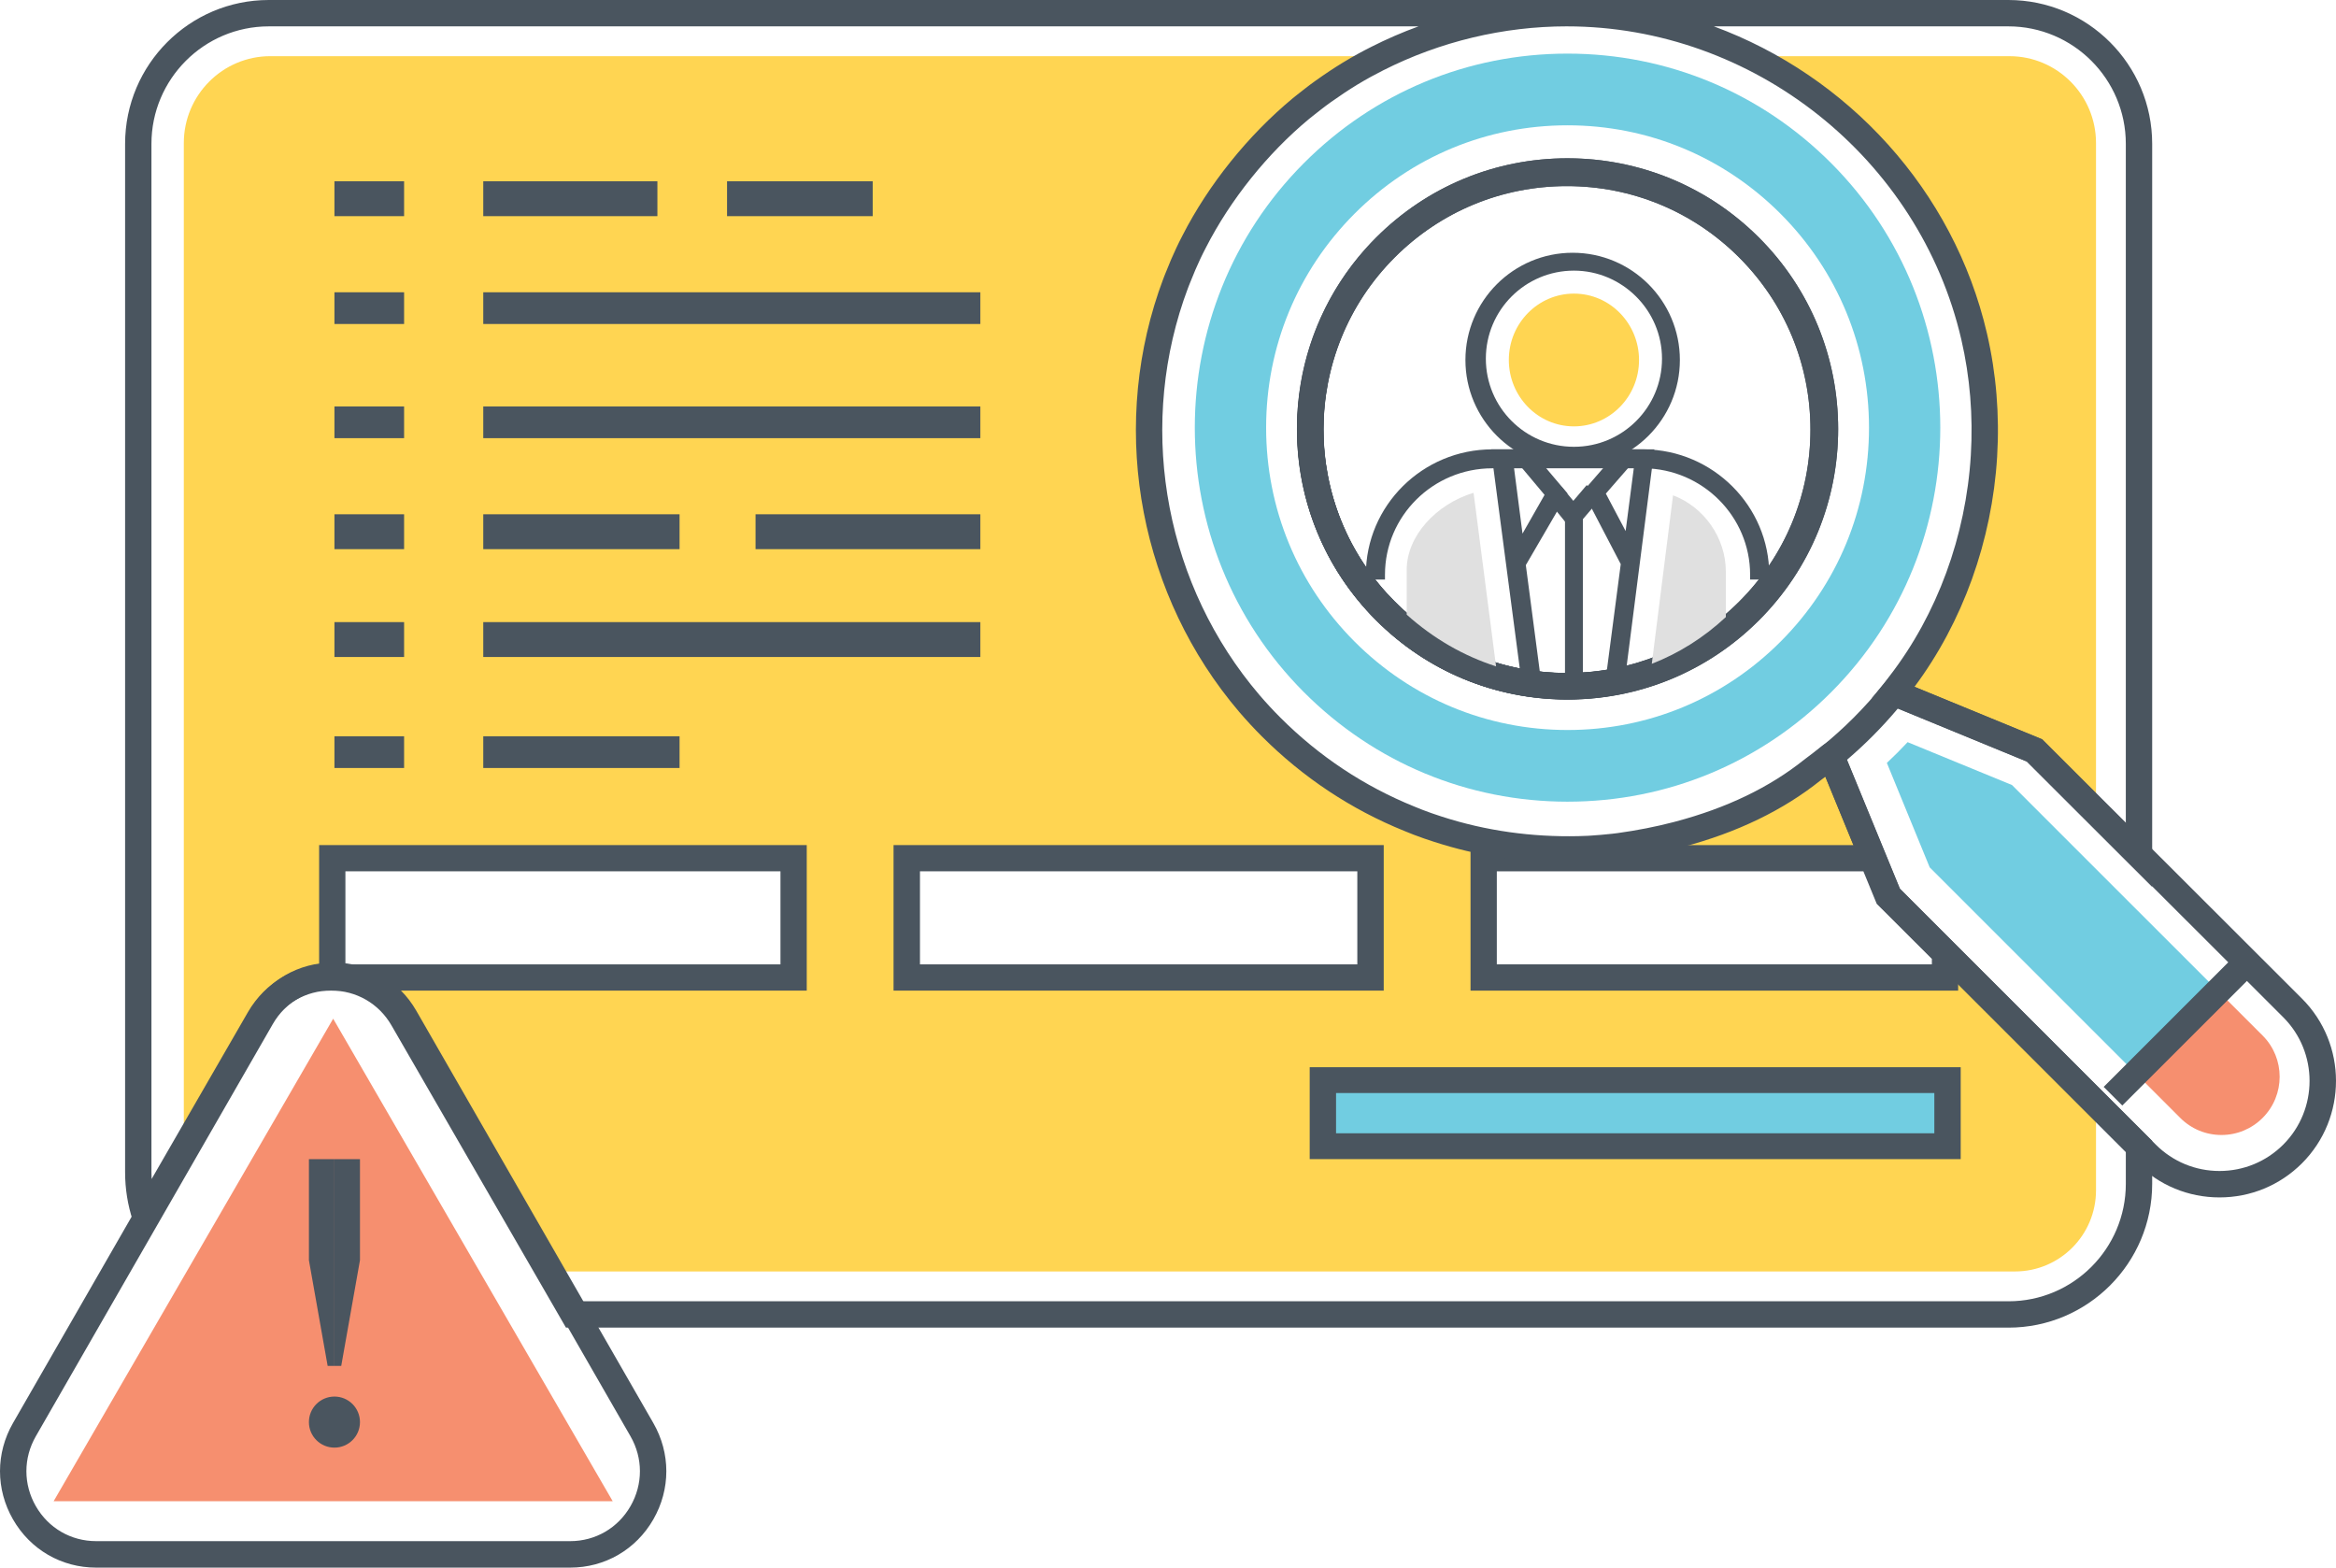
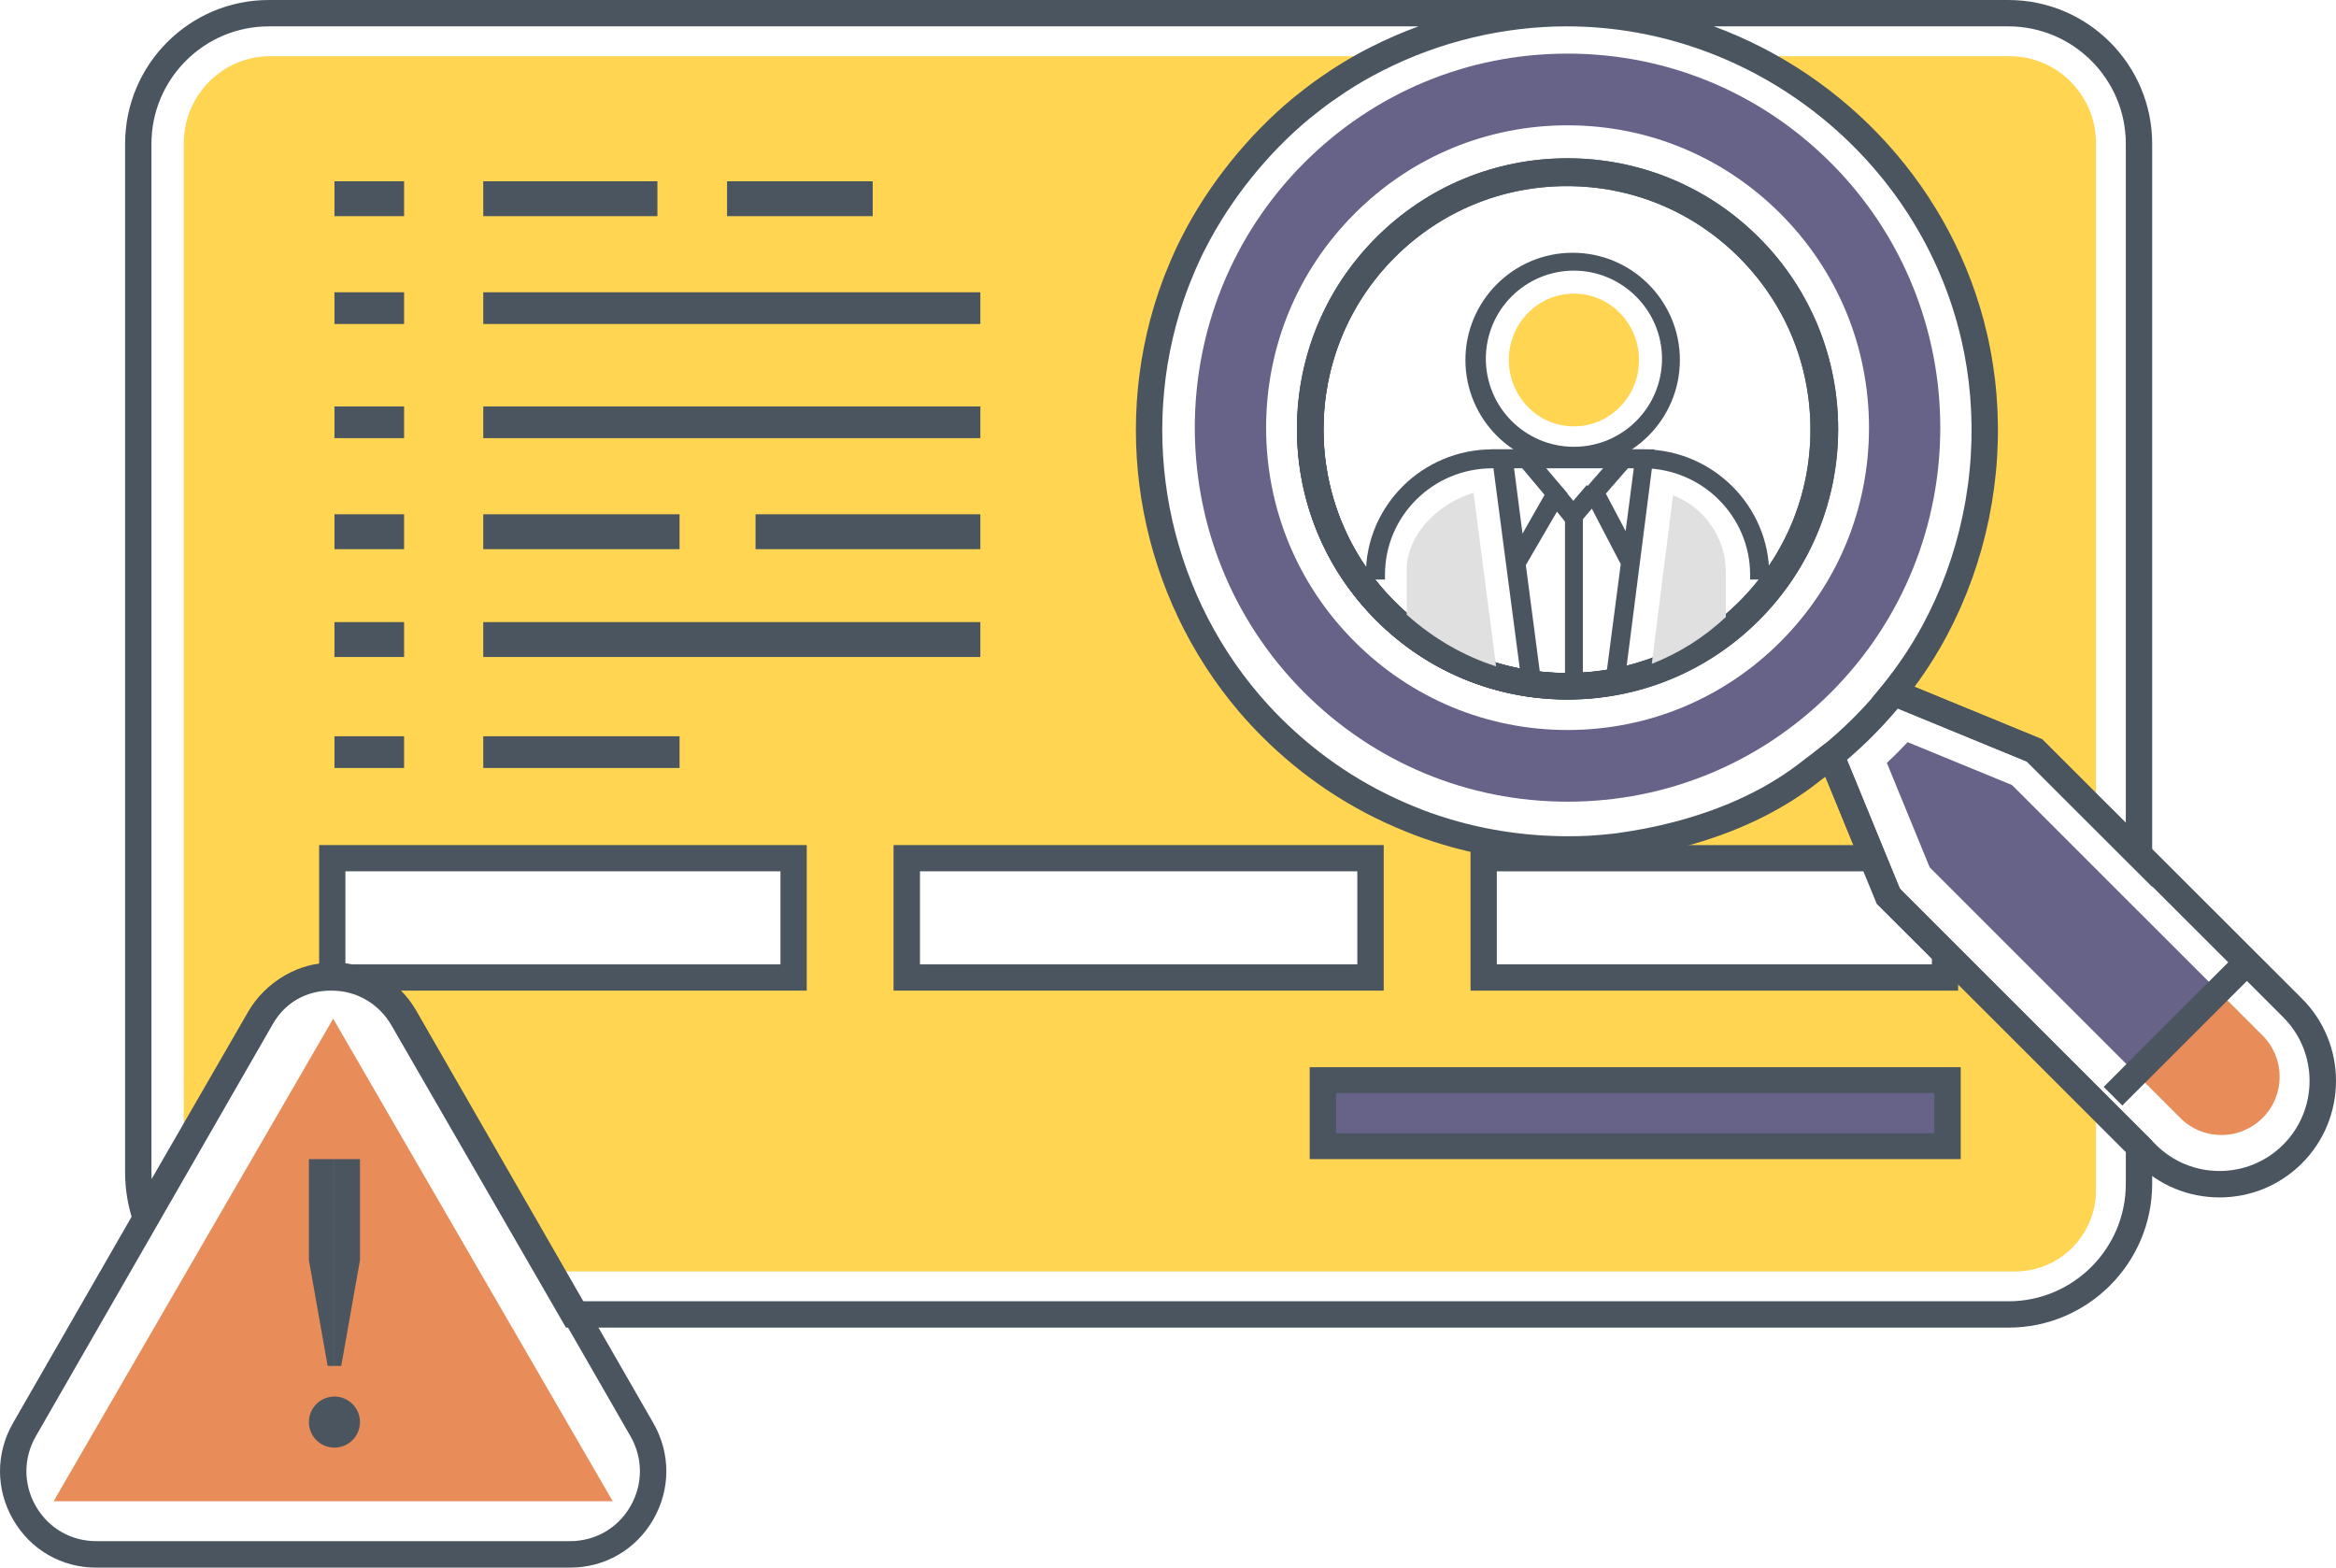
<svg xmlns="http://www.w3.org/2000/svg" width="915px" height="614px" viewBox="0 0 915 614" version="1.1">
  <g id="Page-1" stroke="none" stroke-width="1" fill="none" fill-rule="evenodd">
-     <g id="user-management" transform="translate(0, -4445)" fill-rule="nonzero">
-       <g id="account-locking" transform="translate(0, 4445)">
-         <path d="M311.667,382.993 L130.488,382.993 L130.488,335.984 L311.667,335.984 L311.667,382.993 Z M355.875,335.984 L537.086,335.984 L537.086,382.993 L355.875,382.993 L355.875,335.984 Z M762.476,450.819 L517.96,450.819 L517.96,424.386 L762.476,424.386 L762.476,450.819 Z M787.109,22.007 L687.196,22.007 C702.609,29.693 717.06,39.999 729.893,52.854 C789.517,112.546 793.541,206.844 742.039,271.258 L797.086,293.936 L820.996,317.888 L820.996,56.022 C821,37.275 805.791,22.007 787.109,22.007 Z M762.508,373.514 L762.508,382.993 L581.33,382.993 L581.33,335.984 L733.916,335.984 L717.539,296.037 C717.435,296.105 717.332,296.209 717.228,296.277 C716.335,297 715.438,297.723 714.544,298.414 C713.651,299.105 712.722,299.793 711.825,300.483 C711.31,300.863 710.792,301.242 710.277,301.654 C694.314,313.27 676.697,321.643 658.393,326.78 C657.979,326.92 657.568,327.02 657.153,327.124 C649.792,329.121 642.291,330.604 634.722,331.534 C633.964,331.638 633.207,331.742 632.453,331.81 C630.938,331.982 629.426,332.154 627.879,332.257 C626.467,332.397 625.023,332.497 623.612,332.569 C623.269,332.569 622.922,332.605 622.579,332.637 C621.271,332.705 619.999,332.741 618.691,332.776 C617.176,332.812 615.664,332.844 614.149,332.844 C597.153,332.844 580.122,330.224 563.744,324.919 C562.472,324.504 561.232,324.092 559.96,323.644 L559.924,323.644 C557.448,322.75 554.971,321.819 552.527,320.816 C532.812,312.819 514.337,300.827 498.338,284.801 C495.343,281.801 492.488,278.701 489.772,275.529 C451.135,230.449 440.918,169.343 459.15,115.782 C459.633,114.368 460.115,112.958 460.666,111.544 C461.112,110.338 461.559,109.131 462.077,107.925 C463.246,104.925 464.521,101.961 465.897,99.033 C466.619,97.483 467.377,95.965 468.166,94.447 C475.771,79.419 485.816,65.358 498.341,52.815 C502.161,48.988 506.082,45.404 510.177,42.061 C510.556,41.785 510.899,41.474 511.242,41.198 C512.343,40.267 513.479,39.373 514.615,38.546 C515.955,37.479 517.335,36.477 518.711,35.478 C520.501,34.203 522.288,32.929 524.114,31.755 C525.8,30.616 527.519,29.55 529.242,28.479 C529.381,28.411 529.517,28.308 529.656,28.24 C531.411,27.205 533.166,26.17 534.956,25.172 C536.607,24.277 538.226,23.414 539.877,22.587 C540.255,22.379 540.634,22.208 541.013,22 L105.888,22 C87.205,22 72,37.268 72,56.018 L72,399.635 C72,399.635 72,426.14 72,451.61 L102.175,399.224 C114.665,377.581 145.869,377.581 158.358,399.224 L215.263,498 L789.246,498 C806.792,498 821,483.767 821,466.19 L821,432.104 L762.508,373.514 Z" id="Shape" fill="#FFD552" />
-         <path d="M542,388 L350,388 L350,331 L542,331 L542,388 Z M360.349,377.721 L531.655,377.721 L531.655,341.272 L360.349,341.272 L360.349,377.721 L360.349,377.721 Z" id="Shape" fill="#4A555F" />
-         <polygon id="Path" fill="#71CDE1" points="518 423 518 427.856 518 450 528.322 450 752.678 450 763 450 763 427.856 763 423" />
-         <path d="M316,388 L125,388 L125,331 L316,331 L316,388 L316,388 Z M135.293,377.723 L305.707,377.723 L305.707,341.273 L135.293,341.273 L135.293,377.723 Z" id="Shape" fill="#4A555F" />
-         <path d="M767,388 L576,388 L576,331 L736.793,331 L743.85,348.203 L767,371.313 L767,388 L767,388 Z M586.294,377.721 L756.706,377.721 L756.706,375.568 L735.11,354.01 L729.881,341.276 L586.294,341.276 L586.294,377.721 Z" id="Shape" fill="#4A555F" />
-         <path d="M768,454 L513,454 L513,418 L768,418 L768,454 Z M523.326,443.88 L757.67,443.88 L757.67,428.113 L523.326,428.113 L523.326,443.88 Z" id="Shape" fill="#4A555F" />
-         <path d="M613.998,274 C585.66,274 559.026,262.979 539.005,242.969 C531.386,235.353 525.006,226.71 520.048,217.279 L519.454,216.098 C499.777,177.493 505.834,130.042 534.692,97.611 C536.061,96.064 537.515,94.539 539.005,93.046 C559.033,73.028 585.66,62 613.977,62 C632.483,62 650.655,66.819 666.628,75.949 L666.649,75.949 L667.903,76.669 C675.544,81.184 682.644,86.694 688.999,93.042 C730.334,134.396 730.334,201.647 688.999,242.961 C688.017,243.942 687.079,244.848 686.061,245.79 C666.431,263.982 640.84,274 613.998,274 Z M529.799,213.577 C534.187,221.658 539.74,229.08 546.324,235.657 C564.389,253.713 588.425,263.66 614.002,263.66 C638.225,263.66 661.319,254.623 679.033,238.21 C679.95,237.362 680.803,236.545 681.688,235.657 C718.989,198.371 718.989,137.679 681.684,100.361 C676.175,94.854 670.045,90.045 663.458,86.064 L662.609,85.581 C647.933,76.923 631.118,72.347 613.98,72.347 C588.425,72.347 564.399,82.297 546.324,100.361 C544.987,101.696 543.68,103.067 542.44,104.471 C516.122,134.038 510.813,177.418 529.208,212.435 L529.799,213.577 Z" id="Shape" fill="#4A555F" />
-         <path d="M786.729,520 L221.684,520 L153.319,401.589 C148.39,393.057 139.553,387.964 129.69,387.964 C119.824,387.964 110.99,393.053 106.057,401.592 L55.617,488.968 L52.01,478.013 C50.012,471.944 49,465.589 49,459.127 L49,56.334 C49,25.274 74.242,0 105.271,0 L613.717,0 L613.717,10.322 C588.9,10.322 564.027,16.284 541.778,27.557 C540.155,28.372 538.589,29.205 536.987,30.07 C535.304,31.003 533.606,31.968 531.908,33.005 L531.521,33.216 L531.529,33.226 C529.859,34.259 528.193,35.285 526.563,36.386 C524.758,37.583 523.013,38.784 521.273,40.024 C519.993,40.95 518.677,41.908 517.394,42.923 C516.211,43.824 515.12,44.682 514.066,45.536 L513.74,45.808 C513.429,46.065 513.111,46.326 512.772,46.569 C496.464,60.108 482,78.108 472.316,97.048 C471.54,98.535 470.814,99.979 470.124,101.459 C468.795,104.29 467.558,107.167 466.439,110.033 C465.899,111.295 465.492,112.399 465.08,113.5 C464.551,114.901 464.062,116.253 463.597,117.636 C445.691,170.506 457.059,229.706 493.26,272.147 C495.949,275.278 498.741,278.298 501.55,281.101 C516.69,296.245 534.353,307.961 554.043,315.928 C556.048,316.775 558.118,317.572 560.381,318.373 L560.384,318.373 L561.753,318.845 C562.772,319.202 563.777,319.556 564.803,319.863 C582.037,325.439 600.022,327.895 618.174,327.494 C619.586,327.459 620.737,327.423 621.914,327.362 C622.164,327.33 622.686,327.284 623.211,327.284 C624.33,327.226 625.656,327.13 626.979,326.998 L627.358,326.965 C628.727,326.84 630.114,326.715 631.476,326.562 C632.259,326.486 632.945,326.394 633.625,326.301 C641.178,325.26 648.528,323.816 655.47,322.011 C655.867,321.915 656.121,321.854 656.375,321.768 C676.361,316.475 693.184,308.361 706.683,297.549 C707.269,297.081 707.841,296.656 708.423,296.234 L711.026,294.25 C711.83,293.635 712.627,292.989 713.432,292.342 L714,291.913 C713.904,291.977 713.804,292.052 713.7,292.131 L714.372,291.634 L719.588,288.263 L744.096,347.975 L843,446.864 L843,463.659 C843,494.73 817.758,520 786.729,520 Z M227.643,509.678 L786.729,509.678 C812.064,509.678 832.676,489.036 832.676,463.67 L832.676,451.149 L735.334,353.822 L714.98,304.23 L714.615,304.512 C714.043,304.93 713.589,305.263 713.135,305.624 C698.511,317.336 680.404,326.1 659.327,331.669 C659.138,331.744 658.634,331.873 658.13,332.002 C650.737,333.921 642.987,335.444 635.037,336.541 C634.204,336.655 633.371,336.762 632.538,336.841 C631.204,336.995 629.735,337.127 628.295,337.259 L627.948,337.291 C626.482,337.431 624.991,337.545 623.451,337.613 C623.05,337.62 622.89,337.642 622.729,337.66 C621.184,337.745 619.958,337.785 618.707,337.817 C616.855,337.86 615.304,337.895 613.749,337.895 C595.986,337.895 578.487,335.15 561.739,329.728 C560.706,329.421 559.598,329.035 558.465,328.638 L557.814,328.42 C555.008,327.444 552.484,326.483 550.1,325.475 C529.191,317.015 510.377,304.533 494.251,288.406 C491.259,285.418 488.284,282.209 485.414,278.867 C446.853,233.66 434.748,170.628 453.806,114.344 C454.302,112.853 454.842,111.392 455.378,109.955 C455.865,108.643 456.337,107.381 456.88,106.116 C458.017,103.199 459.346,100.104 460.769,97.084 C461.52,95.479 462.314,93.892 463.136,92.312 C473.428,72.196 488.817,53.042 506.441,38.427 C506.855,38.116 506.988,37.998 507.124,37.883 L507.595,37.501 C508.693,36.604 509.876,35.675 511.063,34.777 C512.371,33.734 513.805,32.69 515.249,31.646 C517.119,30.317 518.956,29.044 520.829,27.804 C522.538,26.653 524.311,25.556 526.084,24.459 L526.452,24.251 C526.47,24.23 526.542,24.183 526.642,24.13 C528.419,23.05 530.199,22.039 532.011,21.031 C533.766,20.077 535.436,19.19 537.137,18.343 C543.129,15.305 549.306,12.631 555.612,10.33 L105.267,10.33 C79.933,10.33 59.32,30.971 59.32,56.337 L59.32,459.13 C59.32,460.02 59.345,460.903 59.388,461.79 L97.11,396.431 C103.912,384.665 116.088,377.645 129.683,377.645 C143.278,377.645 155.454,384.665 162.256,396.427 L227.643,509.678 Z M843,347.378 L793.825,298.264 L733.275,273.366 L737.68,267.976 C738.552,266.907 739.395,265.806 740.203,264.706 C758.789,240.597 770.046,209.937 771.962,178.284 C772.891,162.907 771.64,147.667 768.244,132.994 C751.771,61.92 686.782,10.326 613.713,10.326 L613.713,0 L786.658,0 C817.723,0 843,25.27 843,56.334 L843,347.378 L843,347.378 Z M749.877,269.03 L799.663,289.5 L832.672,322.49 L832.672,56.334 C832.672,30.964 812.028,10.326 786.658,10.326 L671.321,10.326 C723.727,29.641 765.27,74.427 778.3,130.664 C781.925,146.305 783.255,162.536 782.264,178.909 C780.277,211.782 768.795,243.689 749.877,269.03 Z" id="Shape" fill="#4A555F" />
-         <path d="M223.34,614 L37.657,614 C24.063,614 11.892,606.943 5.096,595.118 C-1.699,583.298 -1.699,569.183 5.096,557.362 L97.938,395.878 C104.733,384.057 116.905,377 130.499,377 C144.089,377 156.264,384.057 163.059,395.878 L255.901,557.362 C262.7,569.187 262.7,583.301 255.901,595.122 C249.102,606.943 236.931,614 223.34,614 Z M130.499,387.371 C120.636,387.371 111.807,392.486 106.878,401.061 L14.036,562.546 C9.107,571.122 9.107,581.359 14.036,589.935 C18.966,598.511 27.795,603.629 37.657,603.629 L223.34,603.629 C233.199,603.629 242.028,598.511 246.957,589.939 C251.887,581.363 251.887,571.122 246.957,562.546 L154.119,401.061 C149.186,392.486 140.357,387.371 130.499,387.371 Z" id="Shape" fill="#4A555F" />
-         <polygon id="Path" fill="#F68F6F" points="21 588 130.502 399 240 588" />
-         <g id="Group" transform="translate(508, 62)" fill="#4A555F">
-           <path d="M105.767,211.893 C77.536,211.893 50.993,200.899 31.029,180.94 C-10.174,139.745 -10.174,72.724 31.029,31.532 C50.983,11.58 77.522,0.589 105.75,0.589 C133.981,0.589 160.52,11.577 180.481,31.532 C200.449,51.494 211.45,78.027 211.461,106.247 C211.468,134.474 200.481,160.999 180.513,180.947 C160.545,200.899 134.002,211.893 105.767,211.893 Z M105.746,10.895 C80.274,10.895 56.326,20.808 38.315,38.815 C1.131,75.989 1.131,136.476 38.315,173.649 C56.333,191.663 80.288,201.584 105.764,201.584 C131.243,201.584 155.198,191.663 173.217,173.649 C191.232,155.653 201.148,131.712 201.141,106.243 C201.13,80.778 191.204,56.833 173.181,38.815 C155.173,20.808 131.222,10.895 105.746,10.895 Z" id="Shape" />
-           <path d="M105.767,211.893 C77.536,211.893 50.993,200.899 31.029,180.94 C-10.174,139.745 -10.174,72.724 31.029,31.532 C50.983,11.58 77.522,0.589 105.75,0.589 C133.981,0.589 160.52,11.577 180.481,31.532 C200.449,51.494 211.45,78.027 211.461,106.247 C211.468,134.474 200.481,160.999 180.513,180.947 C160.545,200.899 134.002,211.893 105.767,211.893 Z M105.746,10.895 C80.274,10.895 56.326,20.808 38.315,38.815 C1.131,75.989 1.131,136.476 38.315,173.649 C56.333,191.663 80.288,201.584 105.764,201.584 C131.243,201.584 155.198,191.663 173.217,173.649 C191.232,155.653 201.148,131.712 201.141,106.243 C201.13,80.778 191.204,56.833 173.181,38.815 C155.173,20.808 131.222,10.895 105.746,10.895 Z" id="Shape" />
+     <g id="t-account-locking" fill-rule="nonzero">
+       <path d="M311.667,382.993 L130.488,382.993 L130.488,335.984 L311.667,335.984 L311.667,382.993 Z M355.875,335.984 L537.086,335.984 L537.086,382.993 L355.875,382.993 L355.875,335.984 Z M762.476,450.819 L517.96,450.819 L517.96,424.386 L762.476,424.386 L762.476,450.819 Z M787.109,22.007 L687.196,22.007 C702.609,29.693 717.06,39.999 729.893,52.854 C789.517,112.546 793.541,206.844 742.039,271.258 L797.086,293.936 L820.996,317.888 L820.996,56.022 C821,37.275 805.791,22.007 787.109,22.007 Z M762.508,373.514 L762.508,382.993 L581.33,382.993 L581.33,335.984 L733.916,335.984 L717.539,296.037 C717.435,296.105 717.332,296.209 717.228,296.277 C716.335,297 715.438,297.723 714.544,298.414 C713.651,299.105 712.722,299.793 711.825,300.483 C711.31,300.863 710.792,301.242 710.277,301.654 C694.314,313.27 676.697,321.643 658.393,326.78 C657.979,326.92 657.568,327.02 657.153,327.124 C649.792,329.121 642.291,330.604 634.722,331.534 C633.964,331.638 633.207,331.742 632.453,331.81 C630.938,331.982 629.426,332.154 627.879,332.257 C626.467,332.397 625.023,332.497 623.612,332.569 C623.269,332.569 622.922,332.605 622.579,332.637 C621.271,332.705 619.999,332.741 618.691,332.776 C617.176,332.812 615.664,332.844 614.149,332.844 C597.153,332.844 580.122,330.224 563.744,324.919 C562.472,324.504 561.232,324.092 559.96,323.644 L559.924,323.644 C557.448,322.75 554.971,321.819 552.527,320.816 C532.812,312.819 514.337,300.827 498.338,284.801 C495.343,281.801 492.488,278.701 489.772,275.529 C451.135,230.449 440.918,169.343 459.15,115.782 C459.633,114.368 460.115,112.958 460.666,111.544 C461.112,110.338 461.559,109.131 462.077,107.925 C463.246,104.925 464.521,101.961 465.897,99.033 C466.619,97.483 467.377,95.965 468.166,94.447 C475.771,79.419 485.816,65.358 498.341,52.815 C502.161,48.988 506.082,45.404 510.177,42.061 C510.556,41.785 510.899,41.474 511.242,41.198 C512.343,40.267 513.479,39.373 514.615,38.546 C515.955,37.479 517.335,36.477 518.711,35.478 C520.501,34.203 522.288,32.929 524.114,31.755 C525.8,30.616 527.519,29.55 529.242,28.479 C529.381,28.411 529.517,28.308 529.656,28.24 C531.411,27.205 533.166,26.17 534.956,25.172 C536.607,24.277 538.226,23.414 539.877,22.587 C540.255,22.379 540.634,22.208 541.013,22 L105.888,22 C87.205,22 72,37.268 72,56.018 L72,399.635 C72,399.635 72,426.14 72,451.61 L102.175,399.224 C114.665,377.581 145.869,377.581 158.358,399.224 L215.263,498 L789.246,498 C806.792,498 821,483.767 821,466.19 L821,432.104 L762.508,373.514 Z" id="Shape" fill="#FFD552" />
+       <path d="M542,388 L350,388 L350,331 L542,331 L542,388 Z M360.349,377.721 L531.655,377.721 L531.655,341.272 L360.349,341.272 L360.349,377.721 L360.349,377.721 Z" id="Shape" fill="#4A555F" />
+       <polygon id="Path" fill="#666288" points="518 423 518 427.856 518 450 528.322 450 752.678 450 763 450 763 427.856 763 423 608.463 423" />
+       <path d="M316,388 L125,388 L125,331 L316,331 L316,388 L316,388 Z M135.293,377.723 L305.707,377.723 L305.707,341.273 L135.293,341.273 L135.293,377.723 Z" id="Shape" fill="#4A555F" />
+       <path d="M767,388 L576,388 L576,331 L736.793,331 L743.85,348.203 L767,371.313 L767,388 L767,388 Z M586.294,377.721 L756.706,377.721 L756.706,375.568 L735.11,354.01 L729.881,341.276 L586.294,341.276 L586.294,377.721 Z" id="Shape" fill="#4A555F" />
+       <path d="M768,454 L513,454 L513,418 L768,418 L768,454 Z M523.326,443.88 L757.67,443.88 L757.67,428.113 L523.326,428.113 L523.326,443.88 Z" id="Shape" fill="#4A555F" />
+       <path d="M613.998,274 C585.66,274 559.026,262.979 539.005,242.969 C531.386,235.353 525.006,226.71 520.048,217.279 L519.454,216.098 C499.777,177.493 505.834,130.042 534.692,97.611 C536.061,96.064 537.515,94.539 539.005,93.046 C559.033,73.028 585.66,62 613.977,62 C632.483,62 650.655,66.819 666.628,75.949 L666.649,75.949 L667.903,76.669 C675.544,81.184 682.644,86.694 688.999,93.042 C730.334,134.396 730.334,201.647 688.999,242.961 C688.017,243.942 687.079,244.848 686.061,245.79 C666.431,263.982 640.84,274 613.998,274 Z M529.799,213.577 C534.187,221.658 539.74,229.08 546.324,235.657 C564.389,253.713 588.425,263.66 614.002,263.66 C638.225,263.66 661.319,254.623 679.033,238.21 C679.95,237.362 680.803,236.545 681.688,235.657 C718.989,198.371 718.989,137.679 681.684,100.361 C676.175,94.854 670.045,90.045 663.458,86.064 L662.609,85.581 C647.933,76.923 631.118,72.347 613.98,72.347 C588.425,72.347 564.399,82.297 546.324,100.361 C544.987,101.696 543.68,103.067 542.44,104.471 C516.122,134.038 510.813,177.418 529.208,212.435 L529.799,213.577 Z" id="Shape" fill="#4A555F" />
+       <path d="M786.729,520 L221.684,520 L153.319,401.589 C148.39,393.057 139.553,387.964 129.69,387.964 C119.824,387.964 110.99,393.053 106.057,401.592 L55.617,488.968 L52.01,478.013 C50.012,471.944 49,465.589 49,459.127 L49,56.334 C49,25.274 74.242,0 105.271,0 L613.717,0 L613.717,10.322 C588.9,10.322 564.027,16.284 541.778,27.557 C540.155,28.372 538.589,29.205 536.987,30.07 C535.304,31.003 533.606,31.968 531.908,33.005 L531.521,33.216 L531.529,33.226 C529.859,34.259 528.193,35.285 526.563,36.386 C524.758,37.583 523.013,38.784 521.273,40.024 C519.993,40.95 518.677,41.908 517.394,42.923 C516.211,43.824 515.12,44.682 514.066,45.536 L513.74,45.808 C513.429,46.065 513.111,46.326 512.772,46.569 C496.464,60.108 482,78.108 472.316,97.048 C471.54,98.535 470.814,99.979 470.124,101.459 C468.795,104.29 467.558,107.167 466.439,110.033 C465.899,111.295 465.492,112.399 465.08,113.5 C464.551,114.901 464.062,116.253 463.597,117.636 C445.691,170.506 457.059,229.706 493.26,272.147 C495.949,275.278 498.741,278.298 501.55,281.101 C516.69,296.245 534.353,307.961 554.043,315.928 C556.048,316.775 558.118,317.572 560.381,318.373 L560.384,318.373 L561.753,318.845 C562.772,319.202 563.777,319.556 564.803,319.863 C582.037,325.439 600.022,327.895 618.174,327.494 C619.586,327.459 620.737,327.423 621.914,327.362 C622.164,327.33 622.686,327.284 623.211,327.284 C624.33,327.226 625.656,327.13 626.979,326.998 L627.358,326.965 C628.727,326.84 630.114,326.715 631.476,326.562 C632.259,326.486 632.945,326.394 633.625,326.301 C641.178,325.26 648.528,323.816 655.47,322.011 C655.867,321.915 656.121,321.854 656.375,321.768 C676.361,316.475 693.184,308.361 706.683,297.549 C707.269,297.081 707.841,296.656 708.423,296.234 L711.026,294.25 C711.83,293.635 712.627,292.989 713.432,292.342 L714,291.913 C713.904,291.977 713.804,292.052 713.7,292.131 L714.372,291.634 L719.588,288.263 L744.096,347.975 L843,446.864 L843,463.659 C843,494.73 817.758,520 786.729,520 Z M227.643,509.678 L786.729,509.678 C812.064,509.678 832.676,489.036 832.676,463.67 L832.676,451.149 L735.334,353.822 L714.98,304.23 L714.615,304.512 C714.043,304.93 713.589,305.263 713.135,305.624 C698.511,317.336 680.404,326.1 659.327,331.669 C659.138,331.744 658.634,331.873 658.13,332.002 C650.737,333.921 642.987,335.444 635.037,336.541 C634.204,336.655 633.371,336.762 632.538,336.841 C631.204,336.995 629.735,337.127 628.295,337.259 L627.948,337.291 C626.482,337.431 624.991,337.545 623.451,337.613 C623.05,337.62 622.89,337.642 622.729,337.66 C621.184,337.745 619.958,337.785 618.707,337.817 C616.855,337.86 615.304,337.895 613.749,337.895 C595.986,337.895 578.487,335.15 561.739,329.728 C560.706,329.421 559.598,329.035 558.465,328.638 L557.814,328.42 C555.008,327.444 552.484,326.483 550.1,325.475 C529.191,317.015 510.377,304.533 494.251,288.406 C491.259,285.418 488.284,282.209 485.414,278.867 C446.853,233.66 434.748,170.628 453.806,114.344 C454.302,112.853 454.842,111.392 455.378,109.955 C455.865,108.643 456.337,107.381 456.88,106.116 C458.017,103.199 459.346,100.104 460.769,97.084 C461.52,95.479 462.314,93.892 463.136,92.312 C473.428,72.196 488.817,53.042 506.441,38.427 C506.855,38.116 506.988,37.998 507.124,37.883 L507.595,37.501 C508.693,36.604 509.876,35.675 511.063,34.777 C512.371,33.734 513.805,32.69 515.249,31.646 C517.119,30.317 518.956,29.044 520.829,27.804 C522.538,26.653 524.311,25.556 526.084,24.459 L526.452,24.251 C526.47,24.23 526.542,24.183 526.642,24.13 C528.419,23.05 530.199,22.039 532.011,21.031 C533.766,20.077 535.436,19.19 537.137,18.343 C543.129,15.305 549.306,12.631 555.612,10.33 L105.267,10.33 C79.933,10.33 59.32,30.971 59.32,56.337 L59.32,459.13 C59.32,460.02 59.345,460.903 59.388,461.79 L97.11,396.431 C103.912,384.665 116.088,377.645 129.683,377.645 C143.278,377.645 155.454,384.665 162.256,396.427 L227.643,509.678 Z M843,347.378 L793.825,298.264 L733.275,273.366 L737.68,267.976 C738.552,266.907 739.395,265.806 740.203,264.706 C758.789,240.597 770.046,209.937 771.962,178.284 C772.891,162.907 771.64,147.667 768.244,132.994 C751.771,61.92 686.782,10.326 613.713,10.326 L613.713,0 L786.658,0 C817.723,0 843,25.27 843,56.334 L843,347.378 L843,347.378 Z M749.877,269.03 L799.663,289.5 L832.672,322.49 L832.672,56.334 C832.672,30.964 812.028,10.326 786.658,10.326 L671.321,10.326 C723.727,29.641 765.27,74.427 778.3,130.664 C781.925,146.305 783.255,162.536 782.264,178.909 C780.277,211.782 768.795,243.689 749.877,269.03 Z" id="Shape" fill="#4A555F" />
+       <path d="M223.34,614 L37.657,614 C24.063,614 11.892,606.943 5.096,595.118 C-1.699,583.298 -1.699,569.183 5.096,557.362 L97.938,395.878 C104.733,384.057 116.905,377 130.499,377 C144.089,377 156.264,384.057 163.059,395.878 L255.901,557.362 C262.7,569.187 262.7,583.301 255.901,595.122 C249.102,606.943 236.931,614 223.34,614 Z M130.499,387.371 C120.636,387.371 111.807,392.486 106.878,401.061 L14.036,562.546 C9.107,571.122 9.107,581.359 14.036,589.935 C18.966,598.511 27.795,603.629 37.657,603.629 L223.34,603.629 C233.199,603.629 242.028,598.511 246.957,589.939 C251.887,581.363 251.887,571.122 246.957,562.546 L154.119,401.061 C149.186,392.486 140.357,387.371 130.499,387.371 Z" id="Shape" fill="#4A555F" />
+       <polygon id="Path" fill="#E88C59" points="21 588 130.502 399 240 588" />
+       <g id="Group" transform="translate(508, 62)" fill="#4A555F">
+         <path d="M105.767,211.893 C77.536,211.893 50.993,200.899 31.029,180.94 C-10.174,139.745 -10.174,72.724 31.029,31.532 C50.983,11.58 77.522,0.589 105.75,0.589 C133.981,0.589 160.52,11.577 180.481,31.532 C200.449,51.494 211.45,78.027 211.461,106.247 C211.468,134.474 200.481,160.999 180.513,180.947 C160.545,200.899 134.002,211.893 105.767,211.893 Z M105.746,10.895 C80.274,10.895 56.326,20.808 38.315,38.815 C1.131,75.989 1.131,136.476 38.315,173.649 C56.333,191.663 80.288,201.584 105.764,201.584 C131.243,201.584 155.198,191.663 173.217,173.649 C191.232,155.653 201.148,131.712 201.141,106.243 C201.13,80.778 191.204,56.833 173.181,38.815 C155.173,20.808 131.222,10.895 105.746,10.895 Z" id="Shape" />
+         <path d="M105.767,211.893 C77.536,211.893 50.993,200.899 31.029,180.94 C-10.174,139.745 -10.174,72.724 31.029,31.532 C50.983,11.58 77.522,0.589 105.75,0.589 C133.981,0.589 160.52,11.577 180.481,31.532 C200.449,51.494 211.45,78.027 211.461,106.247 C211.468,134.474 200.481,160.999 180.513,180.947 C160.545,200.899 134.002,211.893 105.767,211.893 Z M105.746,10.895 C80.274,10.895 56.326,20.808 38.315,38.815 C1.131,75.989 1.131,136.476 38.315,173.649 C56.333,191.663 80.288,201.584 105.764,201.584 C131.243,201.584 155.198,191.663 173.217,173.649 C191.232,155.653 201.148,131.712 201.141,106.243 C201.13,80.778 191.204,56.833 173.181,38.815 C155.173,20.808 131.222,10.895 105.746,10.895 Z" id="Shape" />
+       </g>
+       <path d="M614.007,274 C585.689,274 559.069,262.974 539.049,242.954 C519.03,222.935 508,196.314 508,167.996 C508,139.679 519.026,113.058 539.049,93.039 C559.061,73.026 585.672,62 613.971,62 C642.289,62 668.913,73.03 688.94,93.06 C708.963,113.079 719.993,139.7 720,168.007 C720.007,196.314 708.984,222.931 688.961,242.954 C668.942,262.97 642.321,274 614.007,274 Z M613.971,72.339 C588.435,72.339 564.421,82.284 546.36,100.345 C528.291,118.414 518.343,142.439 518.343,167.993 C518.343,193.543 528.291,217.569 546.36,235.637 C564.428,253.705 588.453,263.654 614.007,263.654 C639.558,263.654 663.583,253.705 681.651,235.637 C699.716,217.569 709.661,193.55 709.657,168 C709.65,142.457 699.694,118.435 681.626,100.363 C663.554,82.295 639.525,72.339 613.971,72.339 Z" id="Shape" fill="#4A555F" />
+       <path d="M614.014,314 C574.988,313.996 538.304,298.757 510.717,271.089 C453.761,213.965 453.761,121.02 510.717,63.897 C538.297,36.236 574.97,21 613.975,21 C652.99,21 689.678,36.243 717.276,63.919 C774.232,121.042 774.243,213.976 717.301,271.085 C689.714,298.757 653.033,313.996 614.021,313.996 C614.021,314 614.021,314 614.014,314 Z M613.975,49.08 C582.45,49.08 552.81,61.394 530.517,83.752 C508.218,106.117 495.933,135.859 495.933,167.495 C495.933,199.13 508.214,228.868 530.517,251.237 C552.821,273.602 582.471,285.924 614.014,285.924 C645.554,285.924 675.208,273.606 697.511,251.237 C719.811,228.872 732.092,199.134 732.082,167.505 C732.075,135.884 719.786,106.15 697.486,83.781 C675.172,61.405 645.514,49.08 613.975,49.08 Z" id="Shape" fill="#666288" />
+       <g id="Group" transform="translate(739, 290)">
+         <path d="M147.257,115.602 L129.677,98.029 L97.42,130.286 L114.993,147.859 C119.306,152.171 125.035,154.546 131.125,154.546 C137.211,154.546 142.94,152.171 147.253,147.859 C156.151,138.965 156.151,124.492 147.257,115.602 Z" id="Path" fill="#E88C59" />
+         <path d="M49.086,17.477 L8.204,0.684 C6.891,2.089 5.557,3.466 4.209,4.814 C2.857,6.166 1.481,7.5 0.075,8.816 L16.851,49.72 L97.42,130.289 L129.677,98.033 L49.086,17.477 Z" id="Path" fill="#666288" />
+       </g>
+       <path d="M869.369,469 C857.173,469 845.717,464.255 837.097,455.643 L735.455,354.059 L711,294.501 L713.951,292.071 C718.279,288.509 722.223,284.94 726.006,281.159 C730.144,277.023 734.103,272.605 737.782,268.021 L740.206,265 L799.984,289.57 L901.662,391.122 C919.444,408.894 919.447,437.836 901.665,455.643 C893.024,464.259 881.557,469 869.369,469 Z M744.247,348.207 L844.419,448.322 C851.081,454.98 859.942,458.647 869.369,458.647 C878.796,458.647 887.663,454.977 894.34,448.318 C908.08,434.553 908.08,412.173 894.336,398.433 L794.129,298.35 L743.39,277.496 C740.195,281.299 736.821,284.979 733.325,288.47 C730.227,291.566 726.921,294.627 723.464,297.59 L744.247,348.207 Z" id="Shape" fill="#4A555F" />
+       <polygon id="Path" fill="#4A555F" points="881 383.32 831.288 433 824 425.709 873.712 376" />
+       <g id="Group" transform="translate(121, 454)" fill="#4A555F">
+         <polygon id="Path" points="10 81 7.338 81 0 39.594 0 0 10 0" />
+         <polygon id="Path" points="10 81 12.658 81 20 39.594 20 0 10 0" />
+         <circle id="Oval" cx="10" cy="103" r="10" />
+       </g>
+       <g id="Group" transform="translate(535, 99)">
+         <path d="M141,124.869 L141,142.693 C132.205,150.883 122.459,156.905 112,161 L120.32,95 C132.443,99.577 141,111.62 141,124.869 Z" id="Path" fill="#E0E0E0" />
+         <path d="M51,162 C38.273,157.901 26.524,151.149 16,141.745 L16,124.142 C16,111.121 27.259,98.582 42.189,94 L51,162 Z" id="Path" fill="#E0E0E0" />
+         <path d="M81.5,68 C67.307,68 56,56.226 56,42 C56,27.528 67.547,16 81.5,16 C95.693,16 107,27.774 107,42 C107,56.472 95.453,68 81.5,68 Z" id="Path" fill="#FFD552" />
+         <g fill="#4A555F">
+           <path d="M81,84 C57.828,84 39,65.172 39,42 C39,18.828 57.828,9.09494702e-13 81,9.09494702e-13 C104.172,9.09494702e-13 123,18.828 123,42 C123,65.172 104.172,84 81,84 Z M81.5,7 C62.441,7 47,22.441 47,41.5 C47,60.559 62.441,76 81.5,76 C100.559,76 116,60.559 116,41.5 C116,22.441 100.318,7 81.5,7 Z" id="Shape" />
+           <path d="M158,128 L150.511,128 L150.511,126.085 C150.511,103.338 131.908,84.662 108.957,84.423 L49.526,84.423 C26.333,84.423 7.489,103.099 7.489,126.085 L7.489,128 L0,128 L0,126.085 C0,99.028 22.226,77 49.526,77 L108.957,77 C136.015,77.239 158,99.268 158,126.085 L158,128 L158,128 Z" id="Path" />
+           <path d="M60.707,166 L49,77 L64.366,77 L79,94.272 L62.659,122.34 L68.268,165.04 L60.707,166 Z M58,84 L61.36,110 L70,94.833 L61.12,84.241 L58,84.241 L58,84 Z" id="Shape" />
+           <path d="M101.752,165 L94.333,164.043 L99.838,121.957 L85,93.5 L99.359,77 L113,77 L101.752,165 Z M94,94.337 L101.75,109 L105,84 L103,84 L94,94.337 Z" id="Shape" />
+           <rect id="Rectangle" x="78" y="103" width="7" height="64" />
+           <polygon id="Path" points="81.023 109 71 96.671 76.727 91.74 81.261 97.164 86.511 91 92 96.178" />
        </g>
-         <path d="M614.007,274 C585.689,274 559.069,262.974 539.049,242.954 C519.03,222.935 508,196.314 508,167.996 C508,139.679 519.026,113.058 539.049,93.039 C559.061,73.026 585.672,62 613.971,62 C642.289,62 668.913,73.03 688.94,93.06 C708.963,113.079 719.993,139.7 720,168.007 C720.007,196.314 708.984,222.931 688.961,242.954 C668.942,262.97 642.321,274 614.007,274 Z M613.971,72.339 C588.435,72.339 564.421,82.284 546.36,100.345 C528.291,118.414 518.343,142.439 518.343,167.993 C518.343,193.543 528.291,217.569 546.36,235.637 C564.428,253.705 588.453,263.654 614.007,263.654 C639.558,263.654 663.583,253.705 681.651,235.637 C699.716,217.569 709.661,193.55 709.657,168 C709.65,142.457 699.694,118.435 681.626,100.363 C663.554,82.295 639.525,72.339 613.971,72.339 Z" id="Shape" fill="#4A555F" />
-         <path d="M614.014,314 C574.988,313.996 538.304,298.757 510.717,271.089 C453.761,213.965 453.761,121.02 510.717,63.897 C538.297,36.236 574.97,21 613.975,21 C652.99,21 689.678,36.243 717.276,63.919 C774.232,121.042 774.243,213.976 717.301,271.085 C689.714,298.757 653.033,313.996 614.021,313.996 C614.021,314 614.021,314 614.014,314 Z M613.975,49.08 C582.45,49.08 552.81,61.394 530.517,83.752 C508.218,106.117 495.933,135.859 495.933,167.495 C495.933,199.13 508.214,228.868 530.517,251.237 C552.821,273.602 582.471,285.924 614.014,285.924 C645.554,285.924 675.208,273.606 697.511,251.237 C719.811,228.872 732.092,199.134 732.082,167.505 C732.075,135.884 719.786,106.15 697.486,83.781 C675.172,61.405 645.514,49.08 613.975,49.08 Z" id="Shape" fill="#71CDE1" />
-         <g id="Group" transform="translate(739, 290)">
-           <path d="M147.257,115.602 L129.677,98.029 L97.42,130.286 L114.993,147.859 C119.306,152.171 125.035,154.546 131.125,154.546 C137.211,154.546 142.94,152.171 147.253,147.859 C156.151,138.965 156.151,124.492 147.257,115.602 Z" id="Path" fill="#F68F6F" />
-           <path d="M49.086,17.477 L8.204,0.684 C6.891,2.089 5.557,3.466 4.209,4.814 C2.857,6.166 1.481,7.5 0.075,8.816 L16.851,49.72 L97.42,130.289 L129.677,98.033 L49.086,17.477 Z" id="Path" fill="#71CDE1" />
-         </g>
-         <path d="M869.369,469 C857.173,469 845.717,464.255 837.097,455.643 L735.455,354.059 L711,294.501 L713.951,292.071 C718.279,288.509 722.223,284.94 726.006,281.159 C730.144,277.023 734.103,272.605 737.782,268.021 L740.206,265 L799.984,289.57 L901.662,391.122 C919.444,408.894 919.447,437.836 901.665,455.643 C893.024,464.259 881.557,469 869.369,469 Z M744.247,348.207 L844.419,448.322 C851.081,454.98 859.942,458.647 869.369,458.647 C878.796,458.647 887.663,454.977 894.34,448.318 C908.08,434.553 908.08,412.173 894.336,398.433 L794.129,298.35 L743.39,277.496 C740.195,281.299 736.821,284.979 733.325,288.47 C730.227,291.566 726.921,294.627 723.464,297.59 L744.247,348.207 Z" id="Shape" fill="#4A555F" />
-         <polygon id="Path" fill="#4A555F" points="881 383.32 831.288 433 824 425.709 873.712 376" />
-         <g id="Group" transform="translate(121, 454)" fill="#4A555F">
-           <polygon id="Path" points="10 81 7.338 81 0 39.594 0 0 10 0" />
-           <polygon id="Path" points="10 81 12.658 81 20 39.594 20 0 10 0" />
-           <circle id="Oval" cx="10" cy="103" r="10" />
-         </g>
-         <g id="Group" transform="translate(535, 99)">
-           <path d="M141,124.869 L141,142.693 C132.205,150.883 122.459,156.905 112,161 L120.32,95 C132.443,99.577 141,111.62 141,124.869 Z" id="Path" fill="#E0E0E0" />
-           <path d="M51,162 C38.273,157.901 26.524,151.149 16,141.745 L16,124.142 C16,111.121 27.259,98.582 42.189,94 L51,162 Z" id="Path" fill="#E0E0E0" />
-           <path d="M81.5,68 C67.307,68 56,56.226 56,42 C56,27.528 67.547,16 81.5,16 C95.693,16 107,27.774 107,42 C107,56.472 95.453,68 81.5,68 Z" id="Path" fill="#FFD552" />
-           <g fill="#4A555F">
-             <path d="M81,84 C57.828,84 39,65.172 39,42 C39,18.828 57.828,9.09494702e-13 81,9.09494702e-13 C104.172,9.09494702e-13 123,18.828 123,42 C123,65.172 104.172,84 81,84 Z M81.5,7 C62.441,7 47,22.441 47,41.5 C47,60.559 62.441,76 81.5,76 C100.559,76 116,60.559 116,41.5 C116,22.441 100.318,7 81.5,7 Z" id="Shape" />
-             <path d="M158,128 L150.511,128 L150.511,126.085 C150.511,103.338 131.908,84.662 108.957,84.423 L49.526,84.423 C26.333,84.423 7.489,103.099 7.489,126.085 L7.489,128 L0,128 L0,126.085 C0,99.028 22.226,77 49.526,77 L108.957,77 C136.015,77.239 158,99.268 158,126.085 L158,128 L158,128 Z" id="Path" />
-             <path d="M60.707,166 L49,77 L64.366,77 L79,94.272 L62.659,122.34 L68.268,165.04 L60.707,166 Z M58,84 L61.36,110 L70,94.833 L61.12,84.241 L58,84.241 L58,84 Z" id="Shape" />
-             <path d="M101.752,165 L94.333,164.043 L99.838,121.957 L85,93.5 L99.359,77 L113,77 L101.752,165 Z M94,94.337 L101.75,109 L105,84 L103,84 L94,94.337 Z" id="Shape" />
-             <rect id="Rectangle" x="78" y="103" width="7" height="64" />
-             <polygon id="Path" points="81.023 109 71 96.671 76.727 91.74 81.261 97.164 86.511 91 92 96.178" />
-           </g>
-         </g>
-         <g id="Group-9" transform="translate(131, 71)" fill="#4A555F">
-           <rect id="Rectangle" x="0" y="0" width="27.284" height="13.664" />
-           <rect id="Rectangle" x="58.289" y="0" width="68.211" height="13.664" />
-           <rect id="Rectangle" x="0" y="43.477" width="27.284" height="12.422" />
-           <rect id="Rectangle" x="58.289" y="43.477" width="194.711" height="12.422" />
-           <rect id="Rectangle" x="0" y="88.195" width="27.284" height="12.422" />
-           <rect id="Rectangle" x="58.289" y="88.195" width="194.711" height="12.422" />
-           <rect id="Rectangle" x="0" y="130.43" width="27.284" height="13.664" />
-           <rect id="Rectangle" x="58.289" y="130.43" width="76.892" height="13.664" />
-           <rect id="Rectangle" x="0" y="172.664" width="27.284" height="13.664" />
-           <rect id="Rectangle" x="58.289" y="172.664" width="194.711" height="13.664" />
-           <rect id="Rectangle" x="0" y="217.383" width="27.284" height="12.422" />
-           <rect id="Rectangle" x="58.289" y="217.383" width="76.892" height="12.422" />
-           <rect id="Rectangle" x="153.784" y="0" width="57.049" height="13.664" />
-           <rect id="Rectangle" x="164.946" y="130.43" width="88.054" height="13.664" />
-         </g>
+       </g>
+       <g id="Group-9" transform="translate(131, 71)" fill="#4A555F">
+         <rect id="Rectangle" x="0" y="0" width="27.284" height="13.664" />
+         <rect id="Rectangle" x="58.289" y="0" width="68.211" height="13.664" />
+         <rect id="Rectangle" x="0" y="43.477" width="27.284" height="12.422" />
+         <rect id="Rectangle" x="58.289" y="43.477" width="194.711" height="12.422" />
+         <rect id="Rectangle" x="0" y="88.195" width="27.284" height="12.422" />
+         <rect id="Rectangle" x="58.289" y="88.195" width="194.711" height="12.422" />
+         <rect id="Rectangle" x="0" y="130.43" width="27.284" height="13.664" />
+         <rect id="Rectangle" x="58.289" y="130.43" width="76.892" height="13.664" />
+         <rect id="Rectangle" x="0" y="172.664" width="27.284" height="13.664" />
+         <rect id="Rectangle" x="58.289" y="172.664" width="194.711" height="13.664" />
+         <rect id="Rectangle" x="0" y="217.383" width="27.284" height="12.422" />
+         <rect id="Rectangle" x="58.289" y="217.383" width="76.892" height="12.422" />
+         <rect id="Rectangle" x="153.784" y="0" width="57.049" height="13.664" />
+         <rect id="Rectangle" x="164.946" y="130.43" width="88.054" height="13.664" />
      </g>
    </g>
  </g>
</svg>
